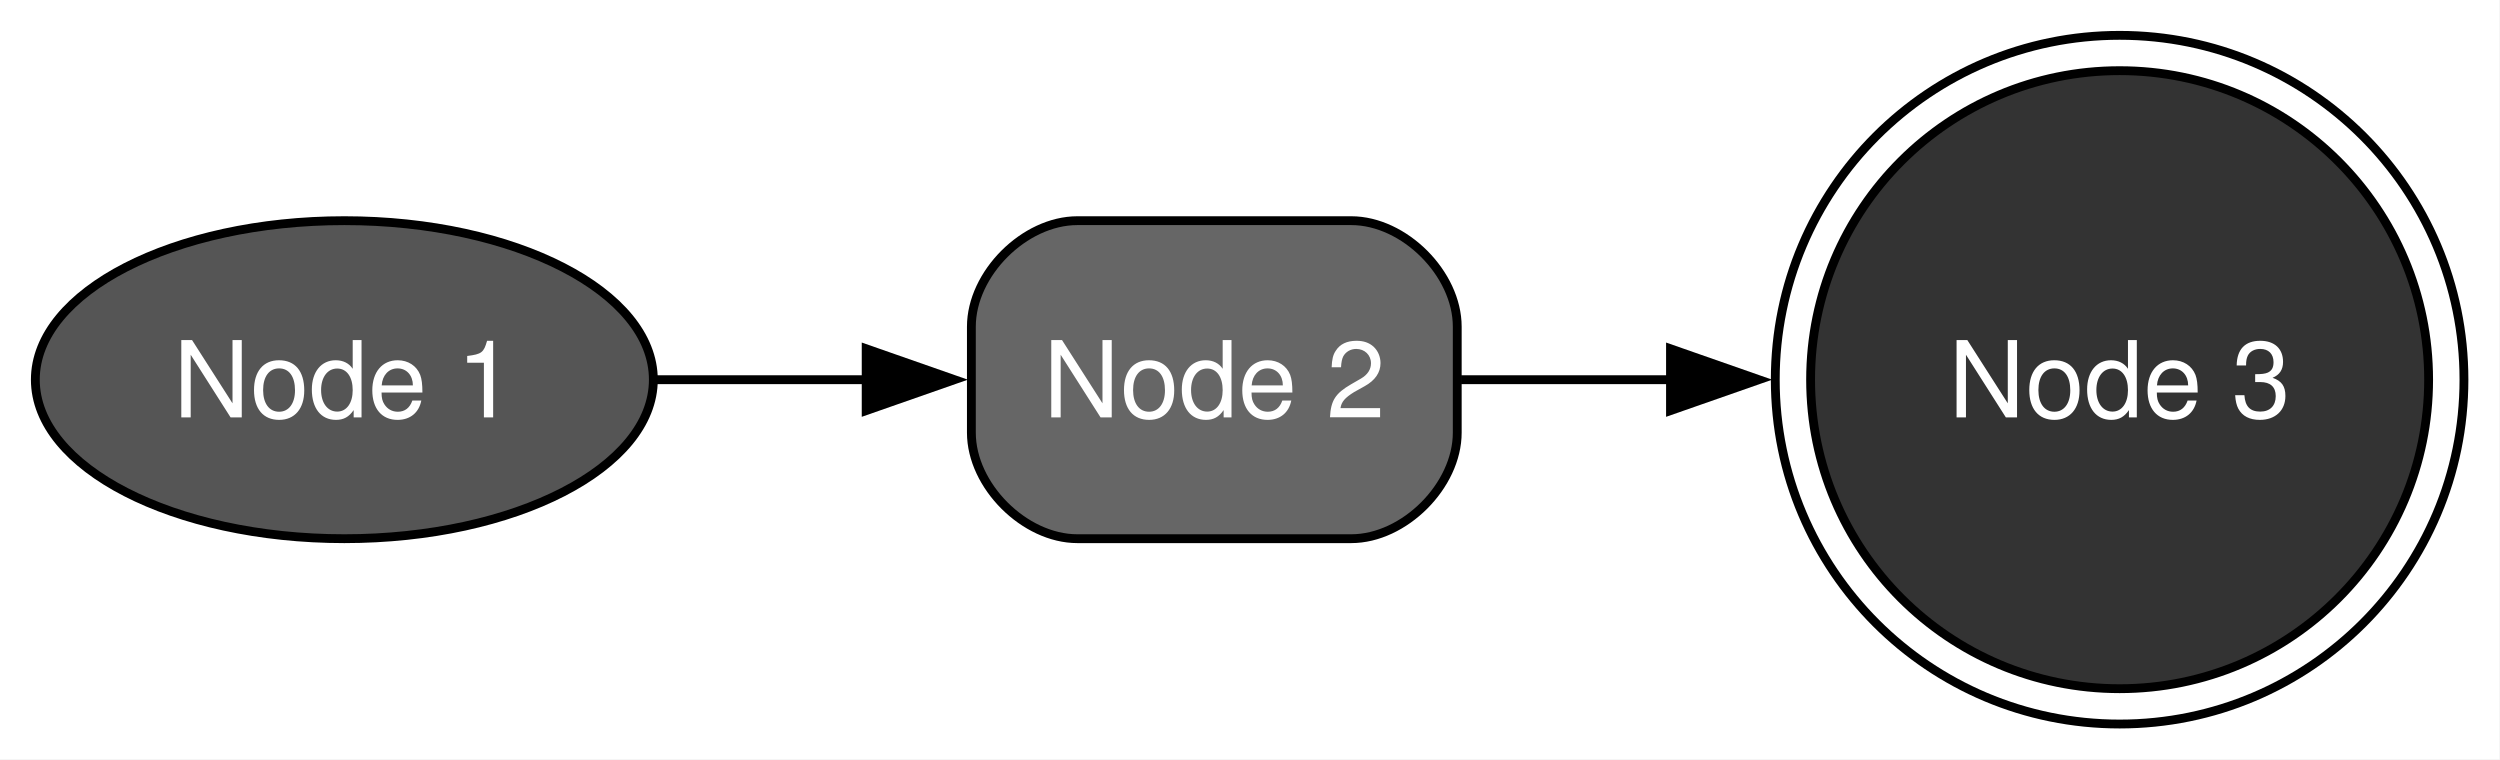
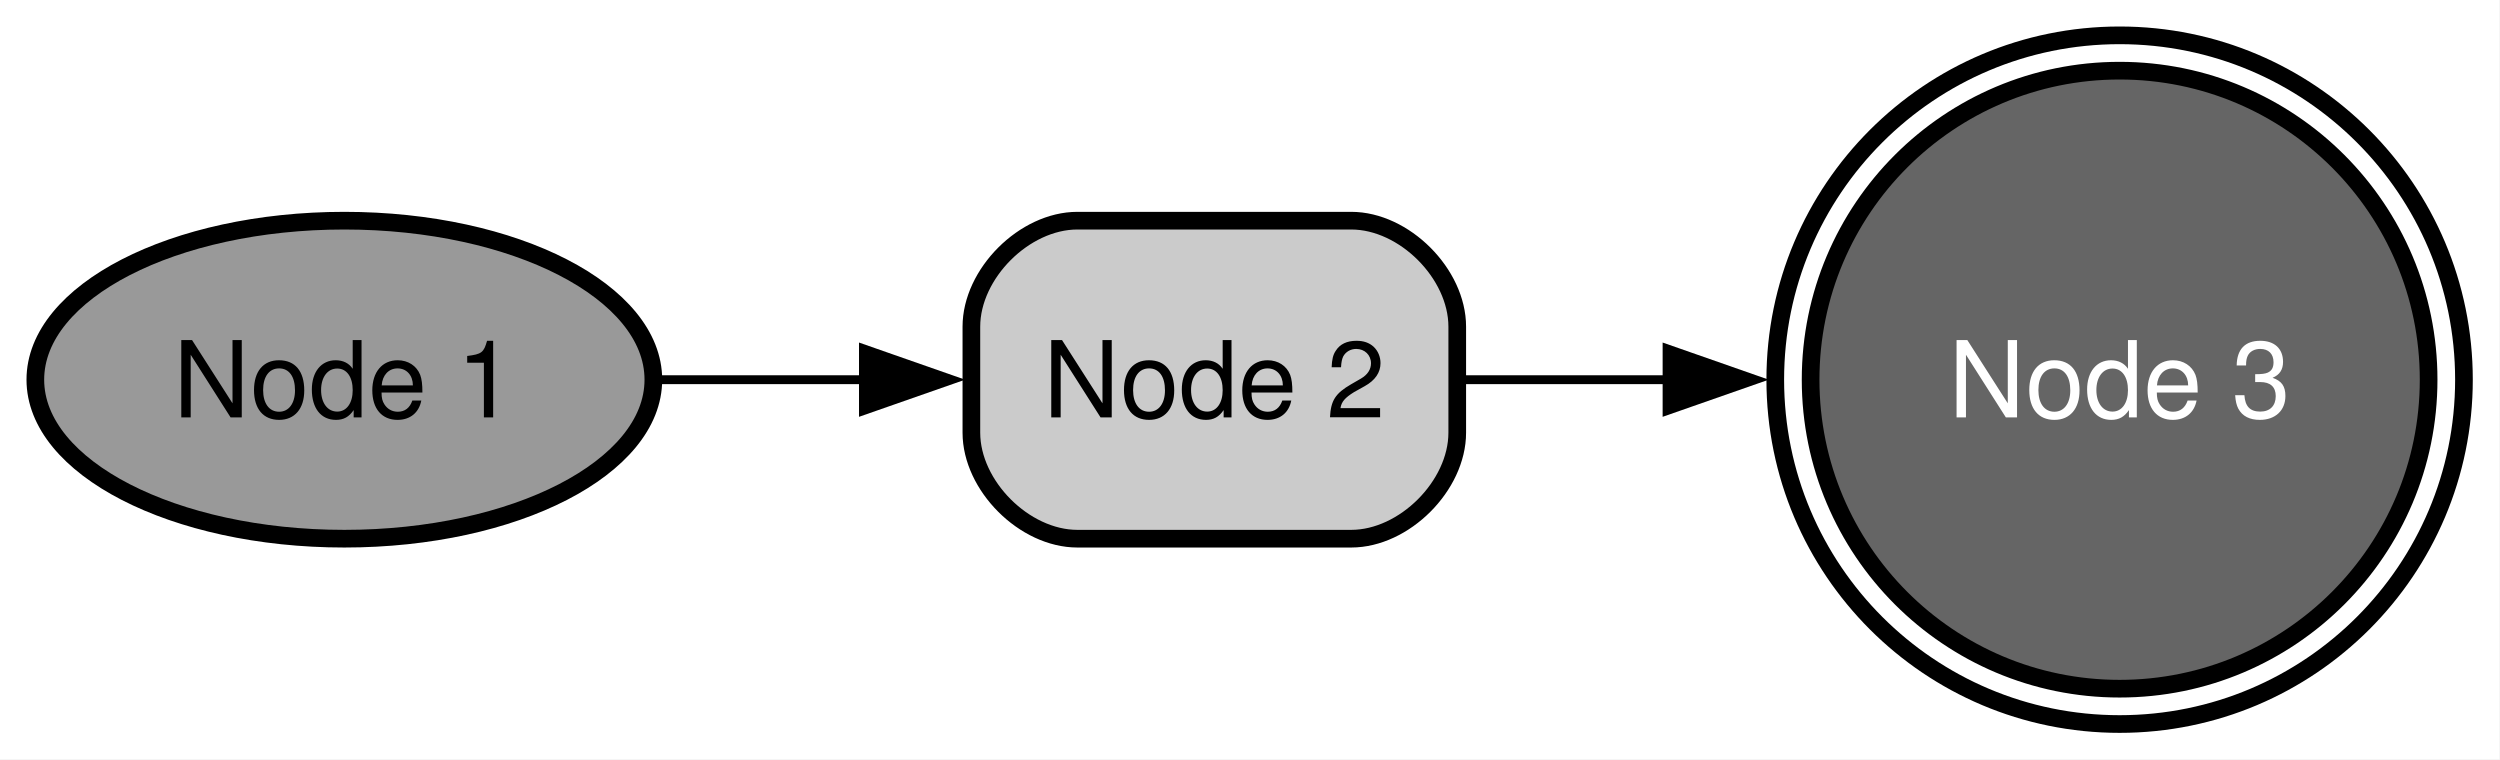
<svg xmlns="http://www.w3.org/2000/svg" width="283pt" height="86pt" viewBox="0.00 0.00 283.00 86.00">
  <g id="graph0" class="graph" transform="scale(1 1) rotate(0) translate(4 81.96)">
    <polygon fill="white" stroke="none" points="-4,4 -4,-81.96 278.93,-81.96 278.93,4 -4,4" />
    <g id="node1" class="node">
-       <ellipse fill="#555555" stroke="black" cx="34.98" cy="-38.98" rx="34.98" ry="18" />
-       <text xml:space="preserve" text-anchor="middle" x="34.98" y="-34.71" font-family="Helvetica,sans-Serif" font-size="12.00" fill="white">Node 1</text>
+       <ellipse fill="#999999" stroke="black" stroke-width="2" cx="34.98" cy="-38.98" rx="34.98" ry="18" />
+       <text xml:space="preserve" text-anchor="middle" x="34.98" y="-34.71" font-family="Helvetica,sans-Serif" font-size="12.00">Node 1</text>
    </g>
    <g id="node2" class="node">
-       <path fill="#666666" stroke="black" d="M148.96,-56.98C148.96,-56.98 117.96,-56.98 117.96,-56.98 111.96,-56.98 105.96,-50.98 105.96,-44.98 105.96,-44.98 105.96,-32.98 105.96,-32.98 105.96,-26.98 111.96,-20.98 117.96,-20.98 117.96,-20.98 148.96,-20.98 148.96,-20.98 154.96,-20.98 160.96,-26.98 160.96,-32.98 160.96,-32.98 160.96,-44.98 160.96,-44.98 160.96,-50.98 154.96,-56.98 148.96,-56.98" />
-       <text xml:space="preserve" text-anchor="middle" x="133.46" y="-34.71" font-family="Helvetica,sans-Serif" font-size="12.00" fill="white">Node 2</text>
+       <path fill="#cbcbcb" stroke="black" stroke-width="2" d="M148.96,-56.98C148.96,-56.98 117.96,-56.98 117.96,-56.98 111.96,-56.98 105.96,-50.98 105.96,-44.98 105.96,-44.98 105.96,-32.98 105.96,-32.98 105.96,-26.98 111.96,-20.98 117.96,-20.98 117.96,-20.98 148.96,-20.98 148.96,-20.98 154.96,-20.98 160.96,-26.98 160.96,-32.98 160.96,-32.98 160.96,-44.98 160.96,-44.98 160.96,-50.98 154.96,-56.98 148.96,-56.98" />
+       <text xml:space="preserve" text-anchor="middle" x="133.46" y="-34.71" font-family="Helvetica,sans-Serif" font-size="12.00">Node 2</text>
    </g>
    <g id="edge1" class="edge">
-       <path fill="none" stroke="black" d="M70.27,-38.98C78.06,-38.98 86.37,-38.98 94.31,-38.98" />
-       <polygon fill="black" stroke="black" points="94.05,-42.48 104.05,-38.98 94.05,-35.48 94.05,-42.48" />
+       <path fill="none" stroke="black" d="M70.81,-38.98C78.34,-38.98 86.34,-38.98 94,-38.98" />
+       <polygon fill="black" stroke="black" points="93.74,-42.48 103.74,-38.98 93.74,-35.48 93.74,-42.48" />
    </g>
    <g id="node3" class="node">
-       <ellipse fill="#333333" stroke="black" cx="235.94" cy="-38.98" rx="34.98" ry="34.98" />
-       <ellipse fill="none" stroke="black" cx="235.94" cy="-38.98" rx="38.98" ry="38.98" />
+       <ellipse fill="#656565" stroke="black" stroke-width="2" cx="235.94" cy="-38.98" rx="34.98" ry="34.98" />
+       <ellipse fill="none" stroke="black" stroke-width="2" cx="235.94" cy="-38.98" rx="38.98" ry="38.98" />
      <text xml:space="preserve" text-anchor="middle" x="235.94" y="-34.71" font-family="Helvetica,sans-Serif" font-size="12.00" fill="white">Node 3</text>
    </g>
    <g id="edge2" class="edge">
-       <path fill="none" stroke="black" d="M161.39,-38.98C168.74,-38.98 176.94,-38.98 185.13,-38.98" />
-       <polygon fill="black" stroke="black" points="185.1,-42.48 195.1,-38.98 185.1,-35.48 185.1,-42.48" />
+       <path fill="none" stroke="black" d="M161.92,-38.98C169.02,-38.98 176.9,-38.98 184.78,-38.98" />
+       <polygon fill="black" stroke="black" points="184.71,-42.48 194.71,-38.98 184.71,-35.48 184.71,-42.48" />
    </g>
  </g>
</svg>
